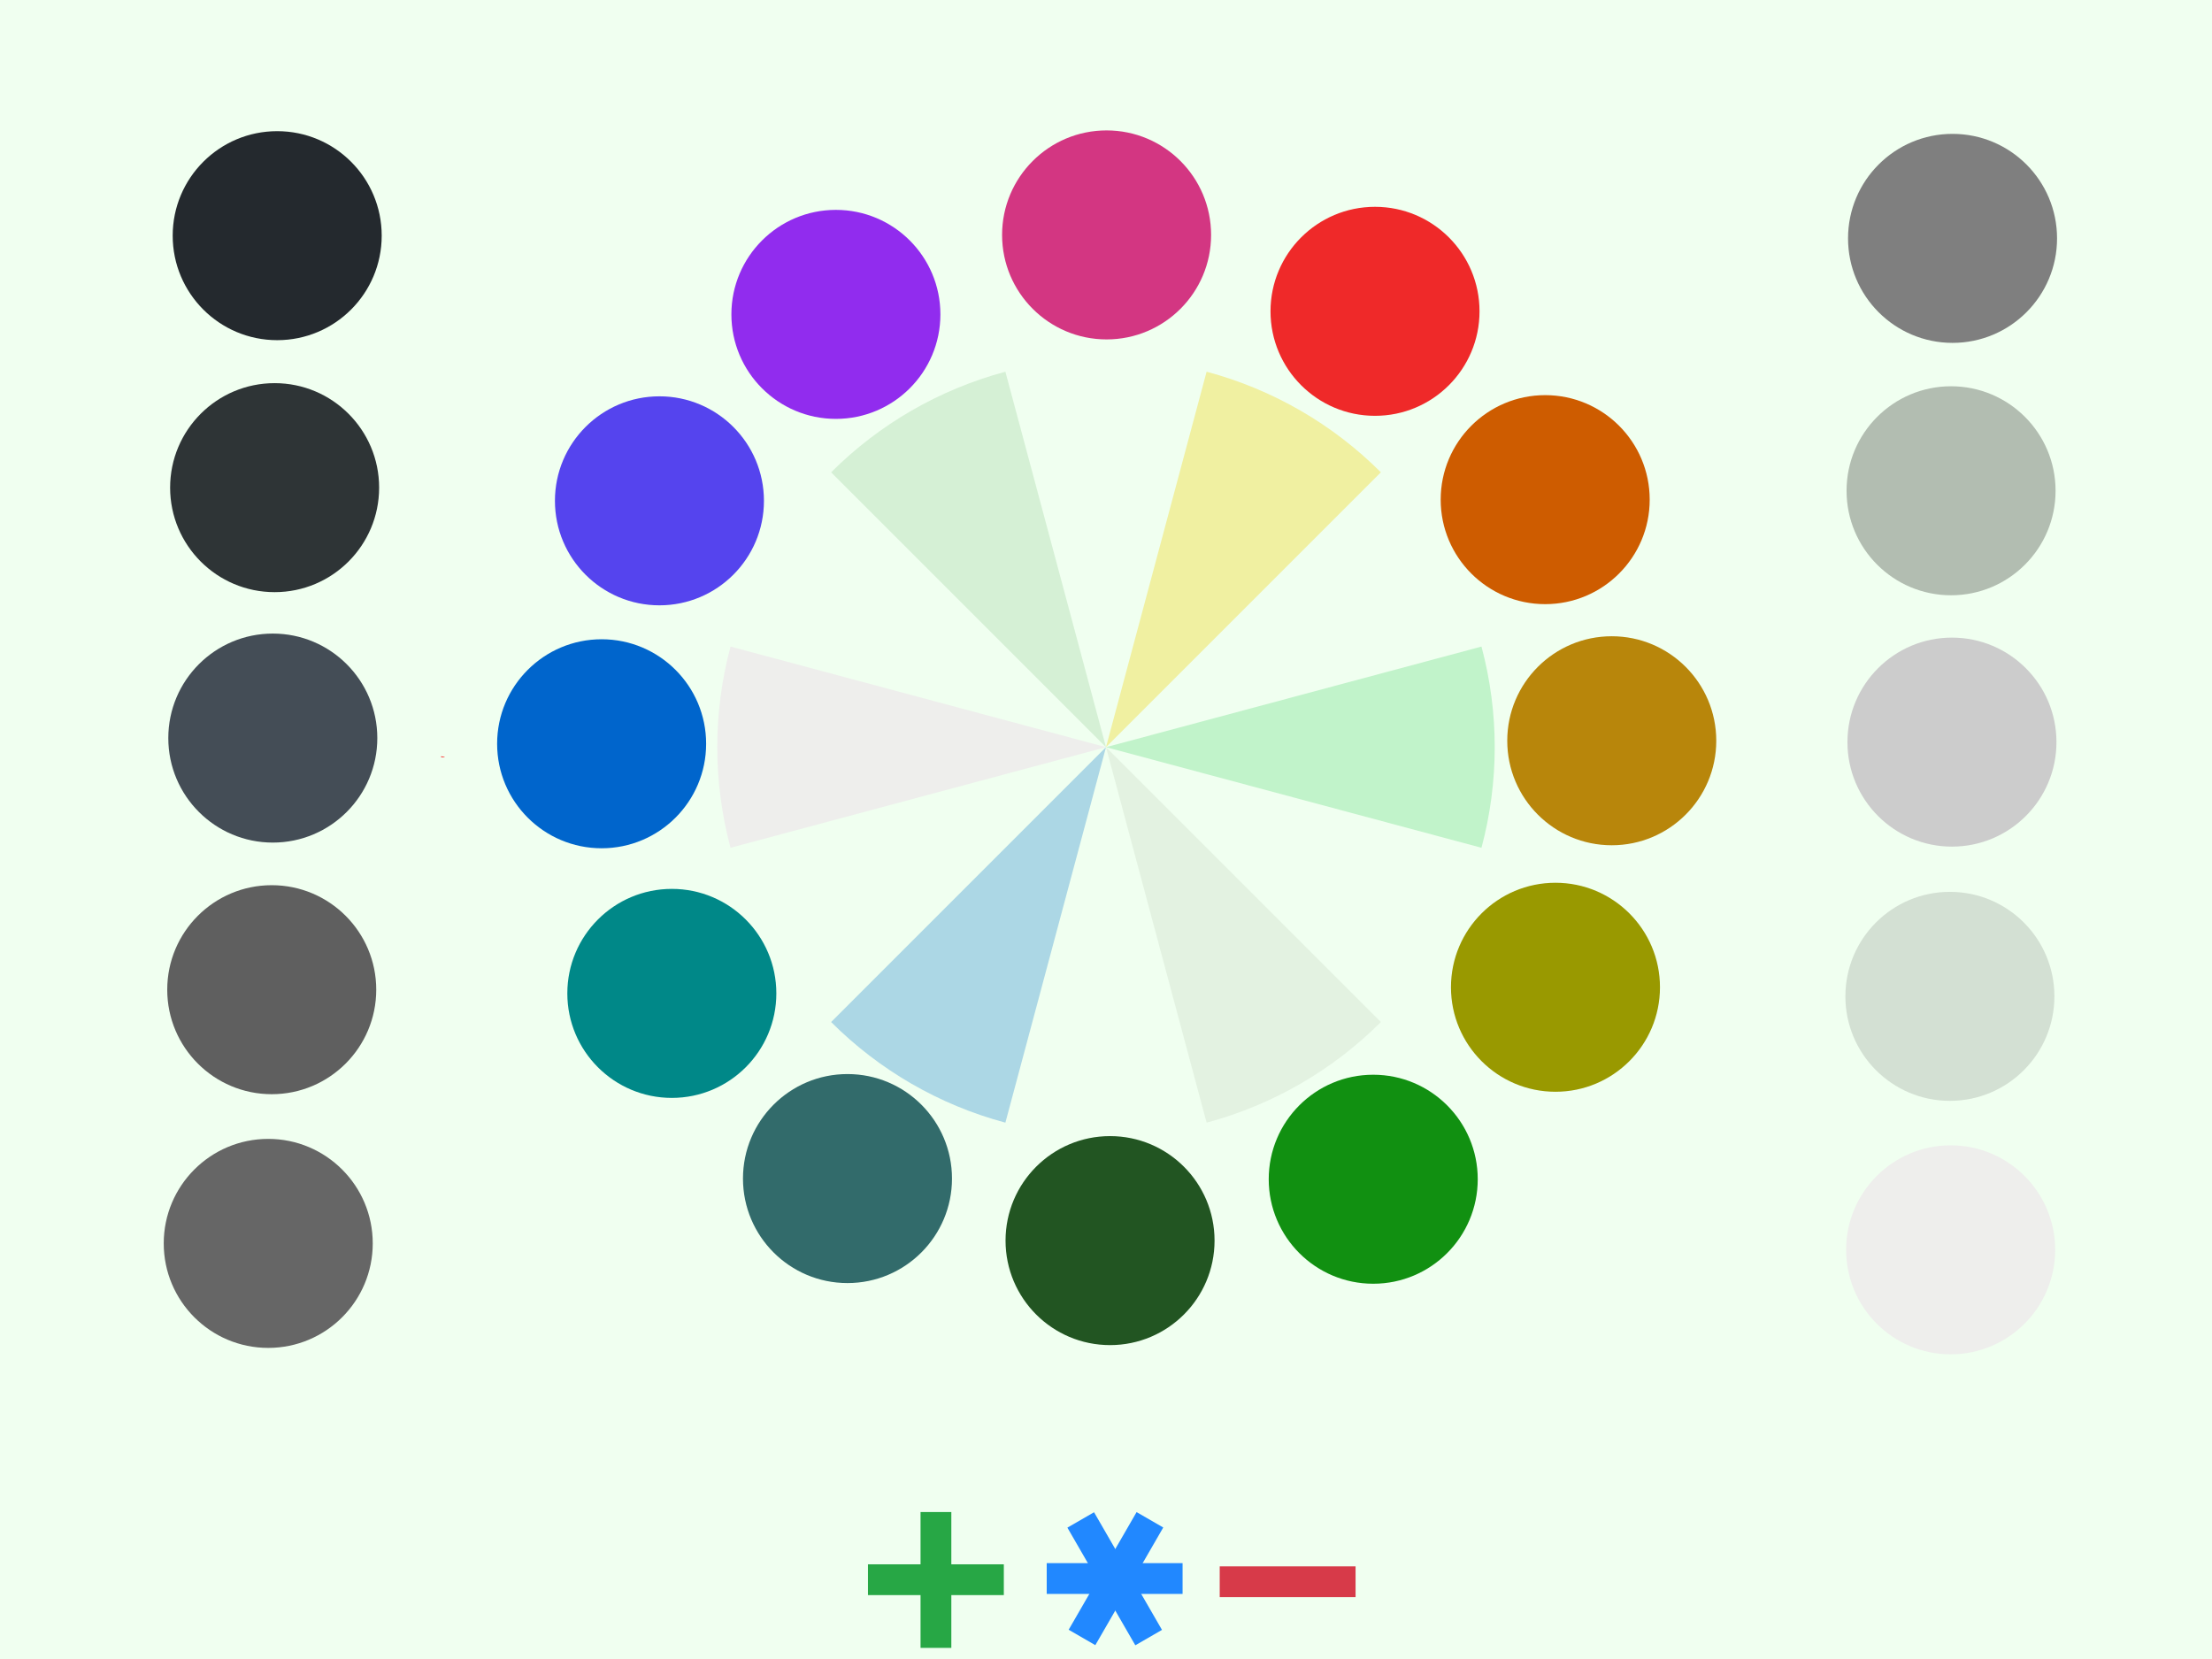
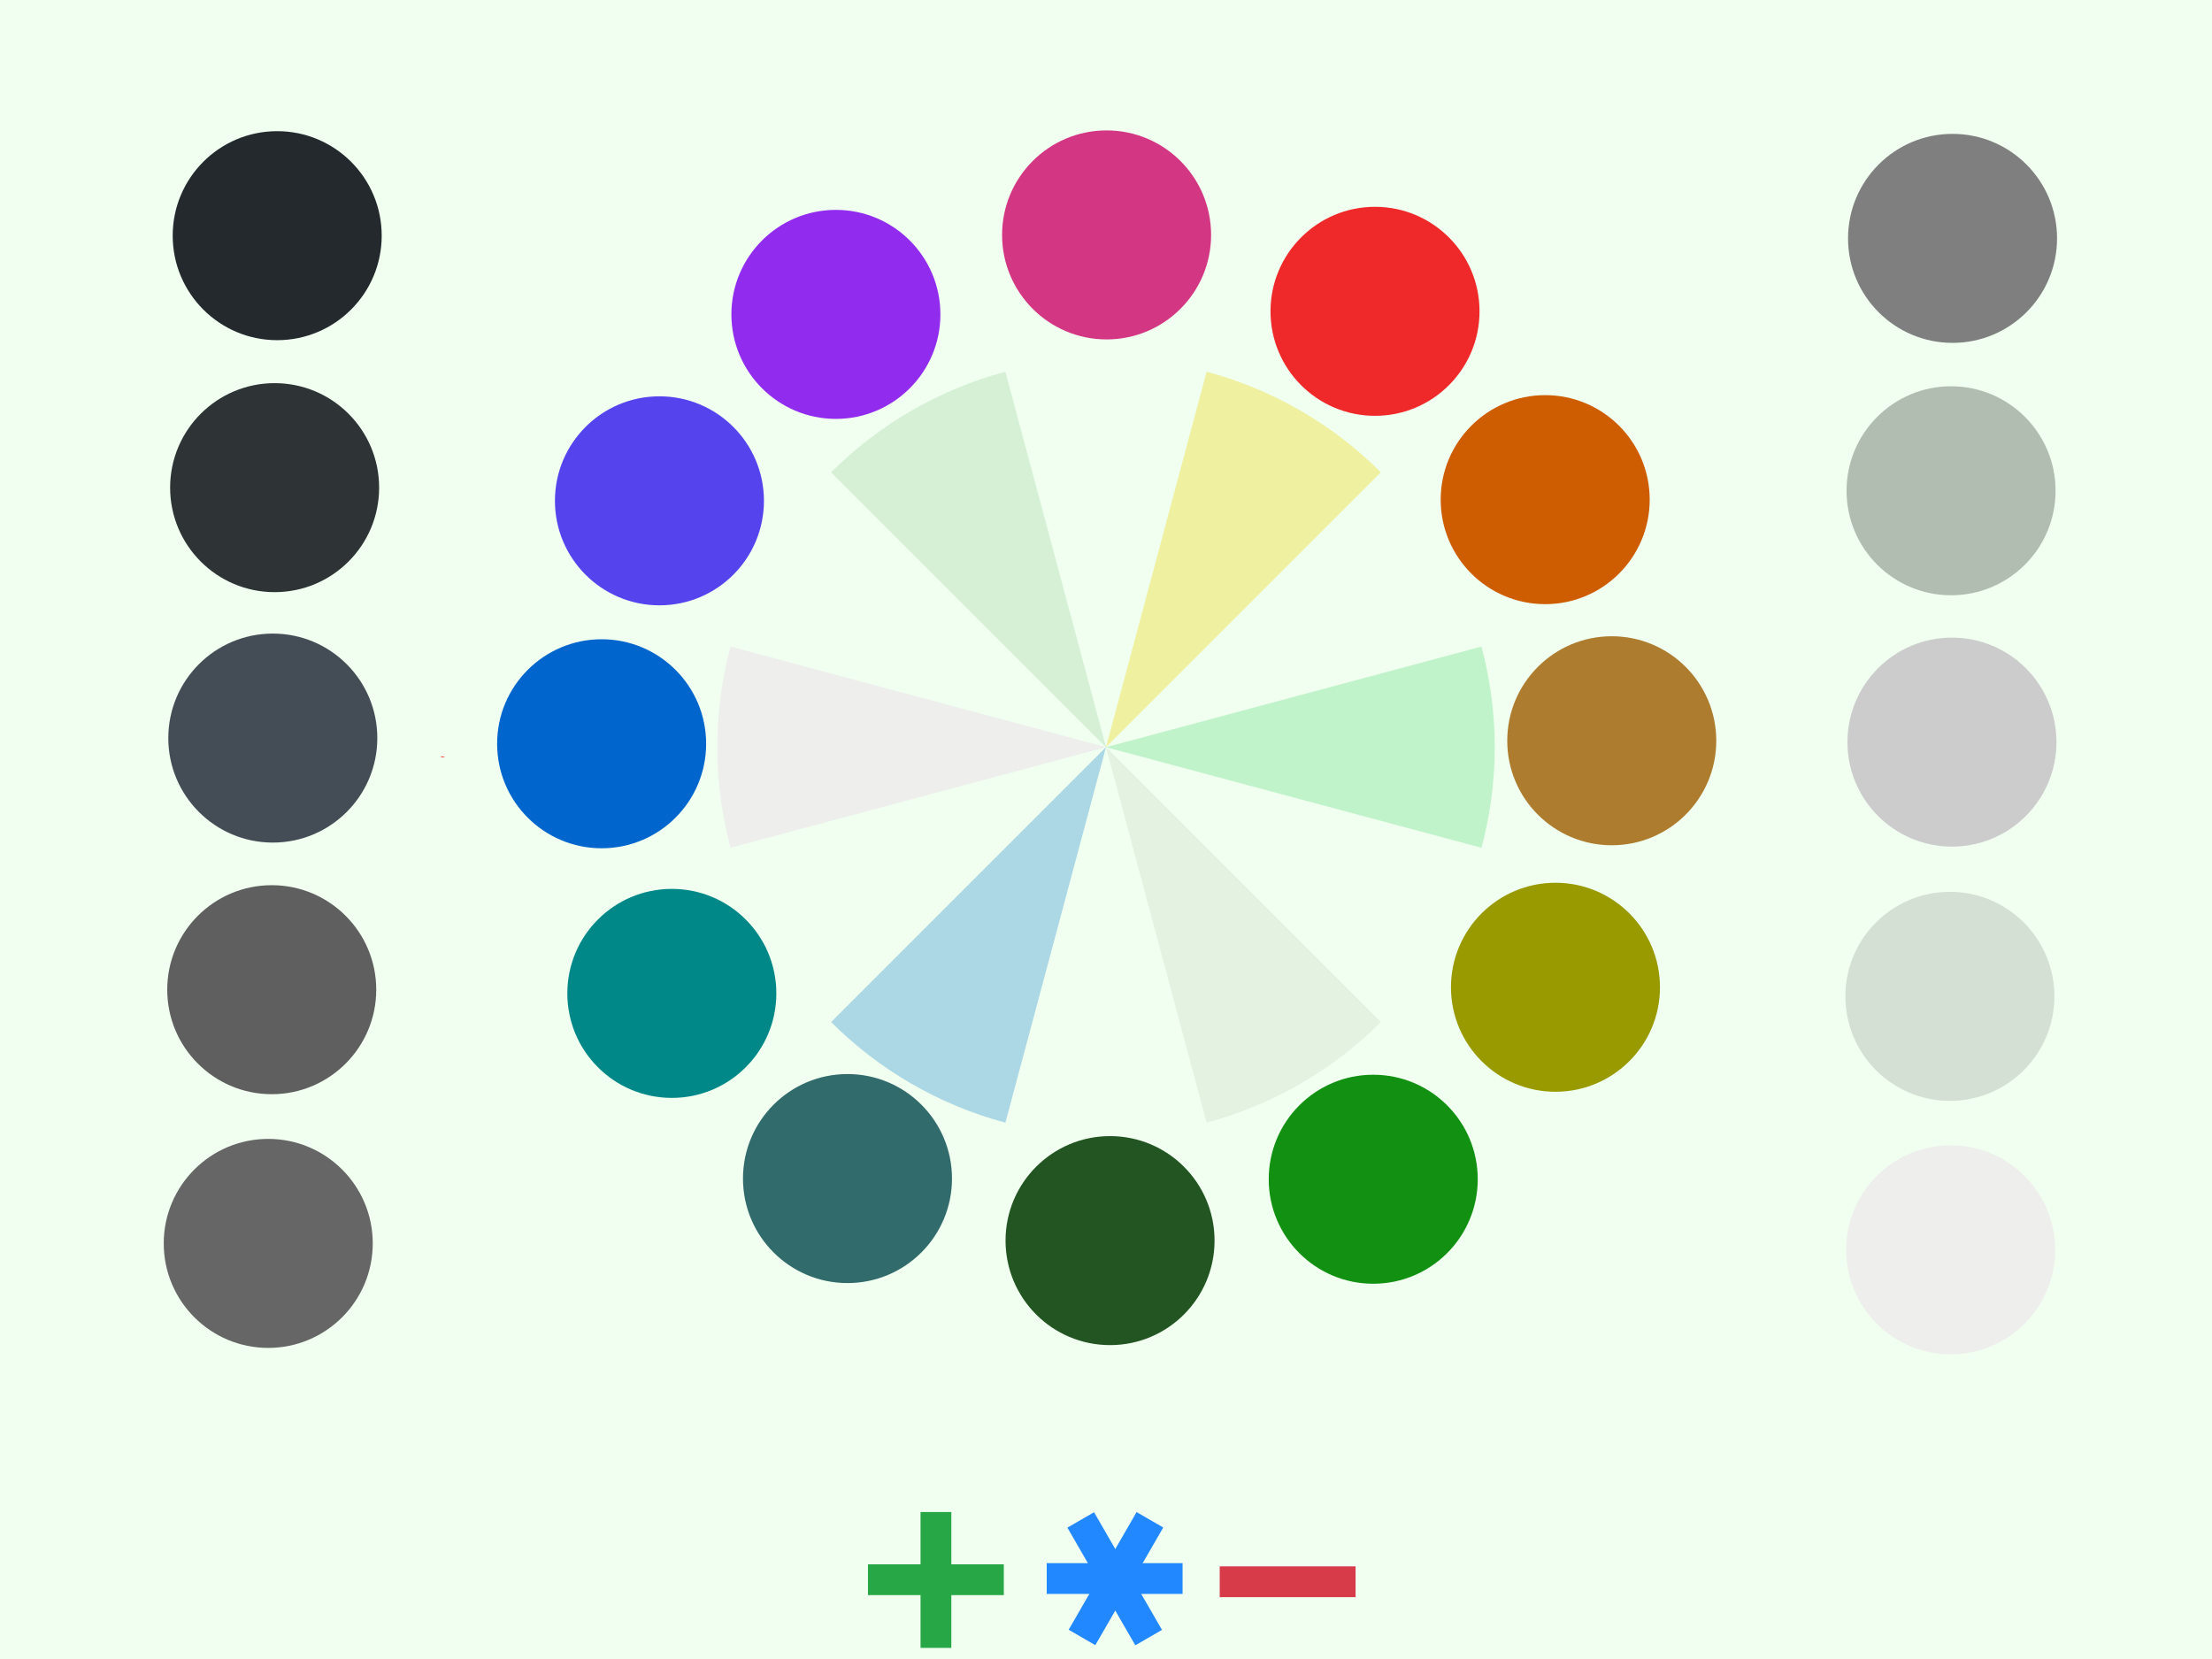
<svg xmlns="http://www.w3.org/2000/svg" width="800" height="600" viewBox="0 0 211.667 158.75" version="1.1" id="svg5">
  <defs id="defs2">
    <linearGradient id="linearGradient26727">
      <stop style="stop-color:#eeeeec;stop-opacity:1;" offset="0" id="stop26725" />
    </linearGradient>
  </defs>
  <g id="layer1">
    <rect style="fill:#f0fff0;fill-opacity:1;stroke-width:0.269" id="rect957" width="211.667" height="158.75" x="0" y="0" />
    <circle style="fill:#7f7f7f;fill-opacity:1;stroke-width:0.19" id="path1440-3-9-9" cx="186.84" cy="22.81" r="10" />
    <circle style="fill:#b2bdb1;fill-opacity:1;stroke-width:0.19" id="path1440-3-9-2" cx="186.698" cy="46.962" r="10" />
    <circle style="fill:#cccccc;fill-opacity:1;stroke-width:0.19" id="path1440-3-9-0" cx="186.783" cy="71.013" r="10" />
    <circle style="fill:#d3e0d3;fill-opacity:1;stroke-width:0.19" id="path1440-3-9-0-7" cx="186.586" cy="95.341" r="10" />
    <circle style="fill:#eeeeec;fill-opacity:1;stroke-width:0.19" id="path1440-3-9-0-7-5" cx="186.658" cy="119.596" r="10" />
    <circle style="fill:#24292e;fill-opacity:1;stroke-width:0.19" id="path1440-3-9-1" cx="26.525" cy="22.551" r="10" />
    <circle style="fill:#2e3436;fill-opacity:1;stroke-width:0.19" id="path1440-3-9-8" cx="26.279" cy="46.663" r="10" />
    <circle style="fill:#444d56;fill-opacity:1;stroke-width:0.19" id="path1440-3-9-7" cx="26.105" cy="70.627" r="10" />
    <circle style="fill:#5f5f5f;fill-opacity:1;stroke-width:0.19" id="path1440-3-9-7-3" cx="26.003" cy="94.704" r="10" />
    <circle style="fill:#666666;fill-opacity:1;stroke-width:0.19" id="path1440-3-9-7-3-6" cx="25.668" cy="118.981" r="10" />
    <path style="fill:#c1f3ca;fill-opacity:1;stroke-width:0.265" id="path1356" d="m 141.763,61.87 a 37.197,37.197 0 0 1 0,19.255 l -35.929,-9.627 z" />
    <path style="fill:#f0f0a1;fill-opacity:1;stroke-width:0.265" id="path1356-36" d="m 115.461,35.568 a 37.197,37.197 0 0 1 16.675,9.627 l -26.302,26.302 z" />
    <path style="fill:#e3f2e1;fill-opacity:1;stroke-width:0.265" id="path1356-3" d="m 132.136,97.8 a 37.197,37.197 0 0 1 -16.675,9.627 l -9.627,-35.929 z" />
    <path style="fill:#acd7e5;fill-opacity:1;stroke-width:0.265" id="path1356-3-7" d="M 96.206,107.427 A 37.197,37.197 0 0 1 79.531,97.8 L 105.833,71.498 Z" />
    <path style="fill:#eeeeec;fill-opacity:1;stroke-width:0.265" id="path1356-3-7-5" d="m 69.904,81.125 a 37.197,37.197 0 0 1 0,-19.255 l 35.93,9.627 z" />
    <path style="fill:#d5f0d5;fill-opacity:1;stroke-width:0.265" id="path1356-3-7-5-5" d="m 79.531,45.196 a 37.197,37.197 0 0 1 16.675,-9.627 l 9.627,35.929 z" />
    <circle style="fill:#225522;fill-opacity:1;stroke-width:0.19" id="path1440-3" cx="106.221" cy="118.714" r="10" />
    <circle style="fill:#119011;fill-opacity:1;stroke-width:0.19" id="path1440-3-0" cx="131.405" cy="112.841" r="10" />
    <circle style="fill:#d33682;fill-opacity:1;stroke-width:0.19" id="path1440-3-6" cx="105.89" cy="22.479" r="10" />
    <circle style="fill:#ef2929;fill-opacity:1;stroke-width:0.19" id="path1440-3-7" cx="131.576" cy="29.79" r="10" />
    <circle style="fill:#999900;fill-opacity:1;stroke-width:0.19" id="path1440-3-5" cx="148.844" cy="94.471" r="10" />
-     <circle style="fill:#b8860b;fill-opacity:1;stroke-width:0.19" id="path1440-3-3" cx="154.23" cy="70.883" r="10" />
+     <circle style="fill:#ad7c2e;fill-opacity:1;stroke-width:0.19" id="path1440-3-3" cx="154.23" cy="70.883" r="10" />
    <circle style="fill:#ce5c00;fill-opacity:1;stroke-width:0.19" id="path1440-3-56" cx="147.86" cy="47.811" r="10" />
    <circle style="fill:#912cee;fill-opacity:1;stroke-width:0.19" id="path1440-3-27" cx="79.987" cy="30.083" r="10" />
    <circle style="fill:#008888;fill-opacity:1;stroke-width:0.19" id="path1440-3-9" cx="64.288" cy="95.058" r="10" />
    <circle style="fill:#326b6b;fill-opacity:1;stroke-width:0.19" id="path1440" cx="81.096" cy="112.777" r="10" />
    <circle style="fill:#5544ee;fill-opacity:1;stroke-width:0.19" id="path1440-3-1" cx="63.102" cy="47.924" r="10" />
    <circle style="fill:#0065cc;fill-opacity:1;stroke-width:0.19" id="path1440-3-2" cx="57.57" cy="71.171" r="10" />
    <g id="g26968" transform="matrix(0.6,0,0,0.6,81.83174,73.21393)">
      <rect style="fill:#27a745;fill-opacity:1;stroke:#ff0000;stroke-width:0;stroke-dasharray:none" id="rect26723" width="4.909" height="21.667" x="10.426" y="119.121" />
      <rect style="fill:#27a745;fill-opacity:1;stroke:#ff0000;stroke-width:0;stroke-dasharray:none" id="rect26723-3" width="4.909" height="21.667" x="127.461" y="-23.707" transform="rotate(90)" />
    </g>
    <rect style="fill:#d73a49;fill-opacity:1;stroke:#ff0000;stroke-width:0;stroke-dasharray:none" id="rect26723-3-2" width="2.946" height="13" x="149.886" y="-129.715" transform="rotate(90)" />
    <rect style="fill:#2188ff;fill-opacity:1;stroke:#ff0000;stroke-width:0;stroke-dasharray:none" id="rect26723-7" width="2.946" height="13" x="15.365" y="177.665" transform="rotate(-30)" />
    <rect style="fill:#2188ff;fill-opacity:1;stroke:#ff0000;stroke-width:0;stroke-dasharray:none" id="rect26723-7-3" width="2.946" height="13" x="166.536" y="70.928" transform="rotate(30)" />
    <rect style="fill:#2188ff;fill-opacity:1;stroke:#ff0000;stroke-width:0;stroke-dasharray:none" id="rect26723-3-5" width="2.946" height="13" x="149.577" y="-113.161" transform="rotate(90)" />
    <path style="fill:#ff0000;fill-rule:evenodd;stroke-width:0.265" id="path29843" d="m 42.589,72.436 a 0.219,0.062 0 0 1 -0.297,0.018 0.219,0.062 0 0 1 -0.075,-0.083 l 0.19,0.031 z" />
  </g>
</svg>
